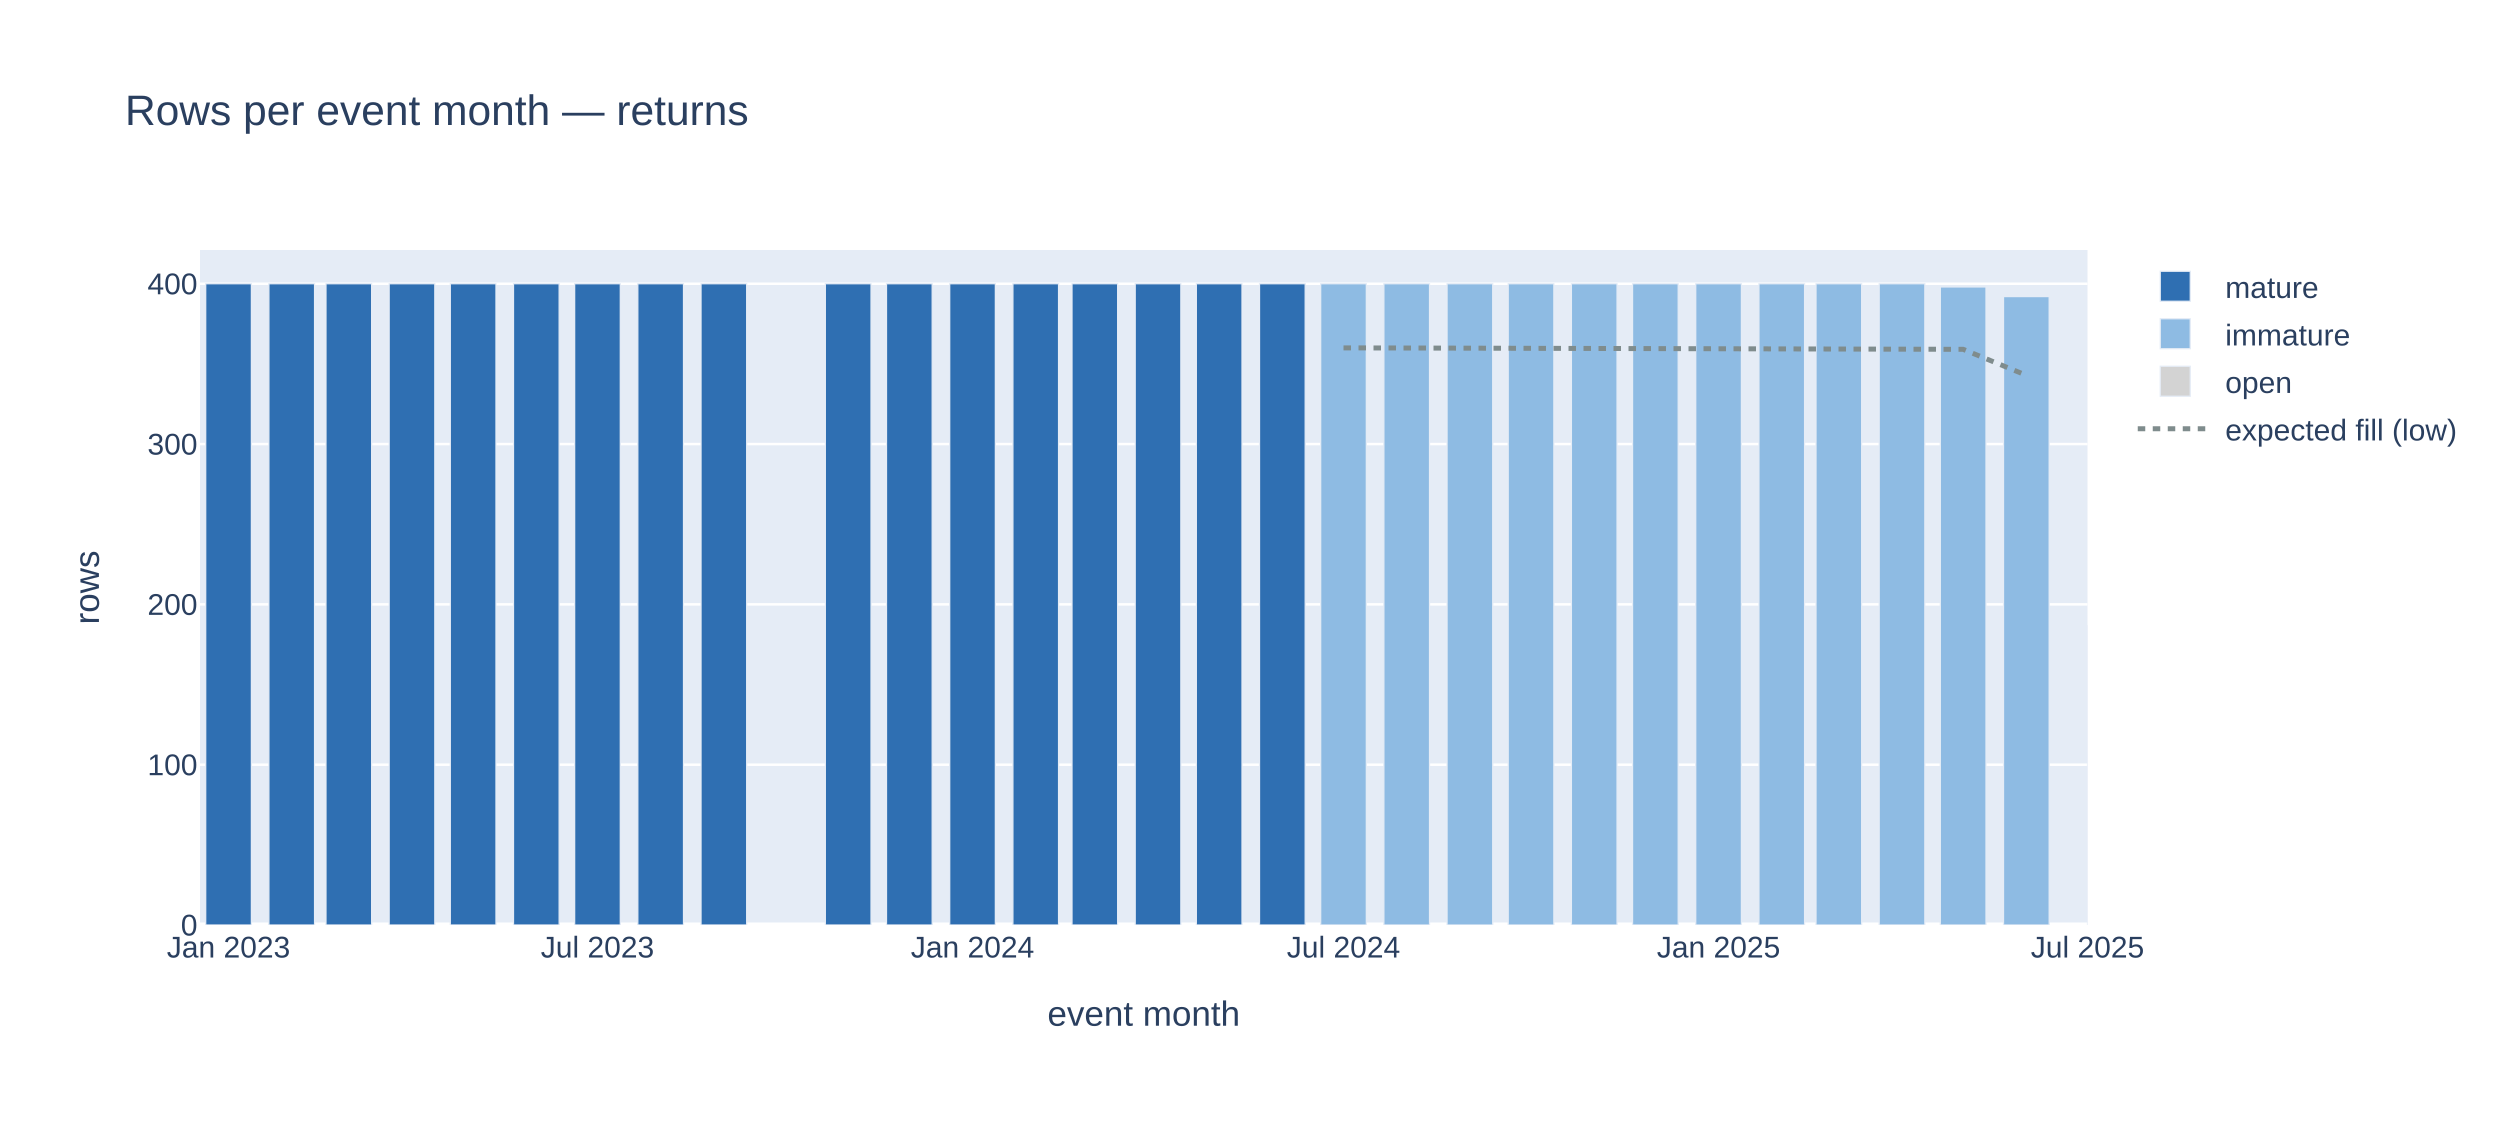
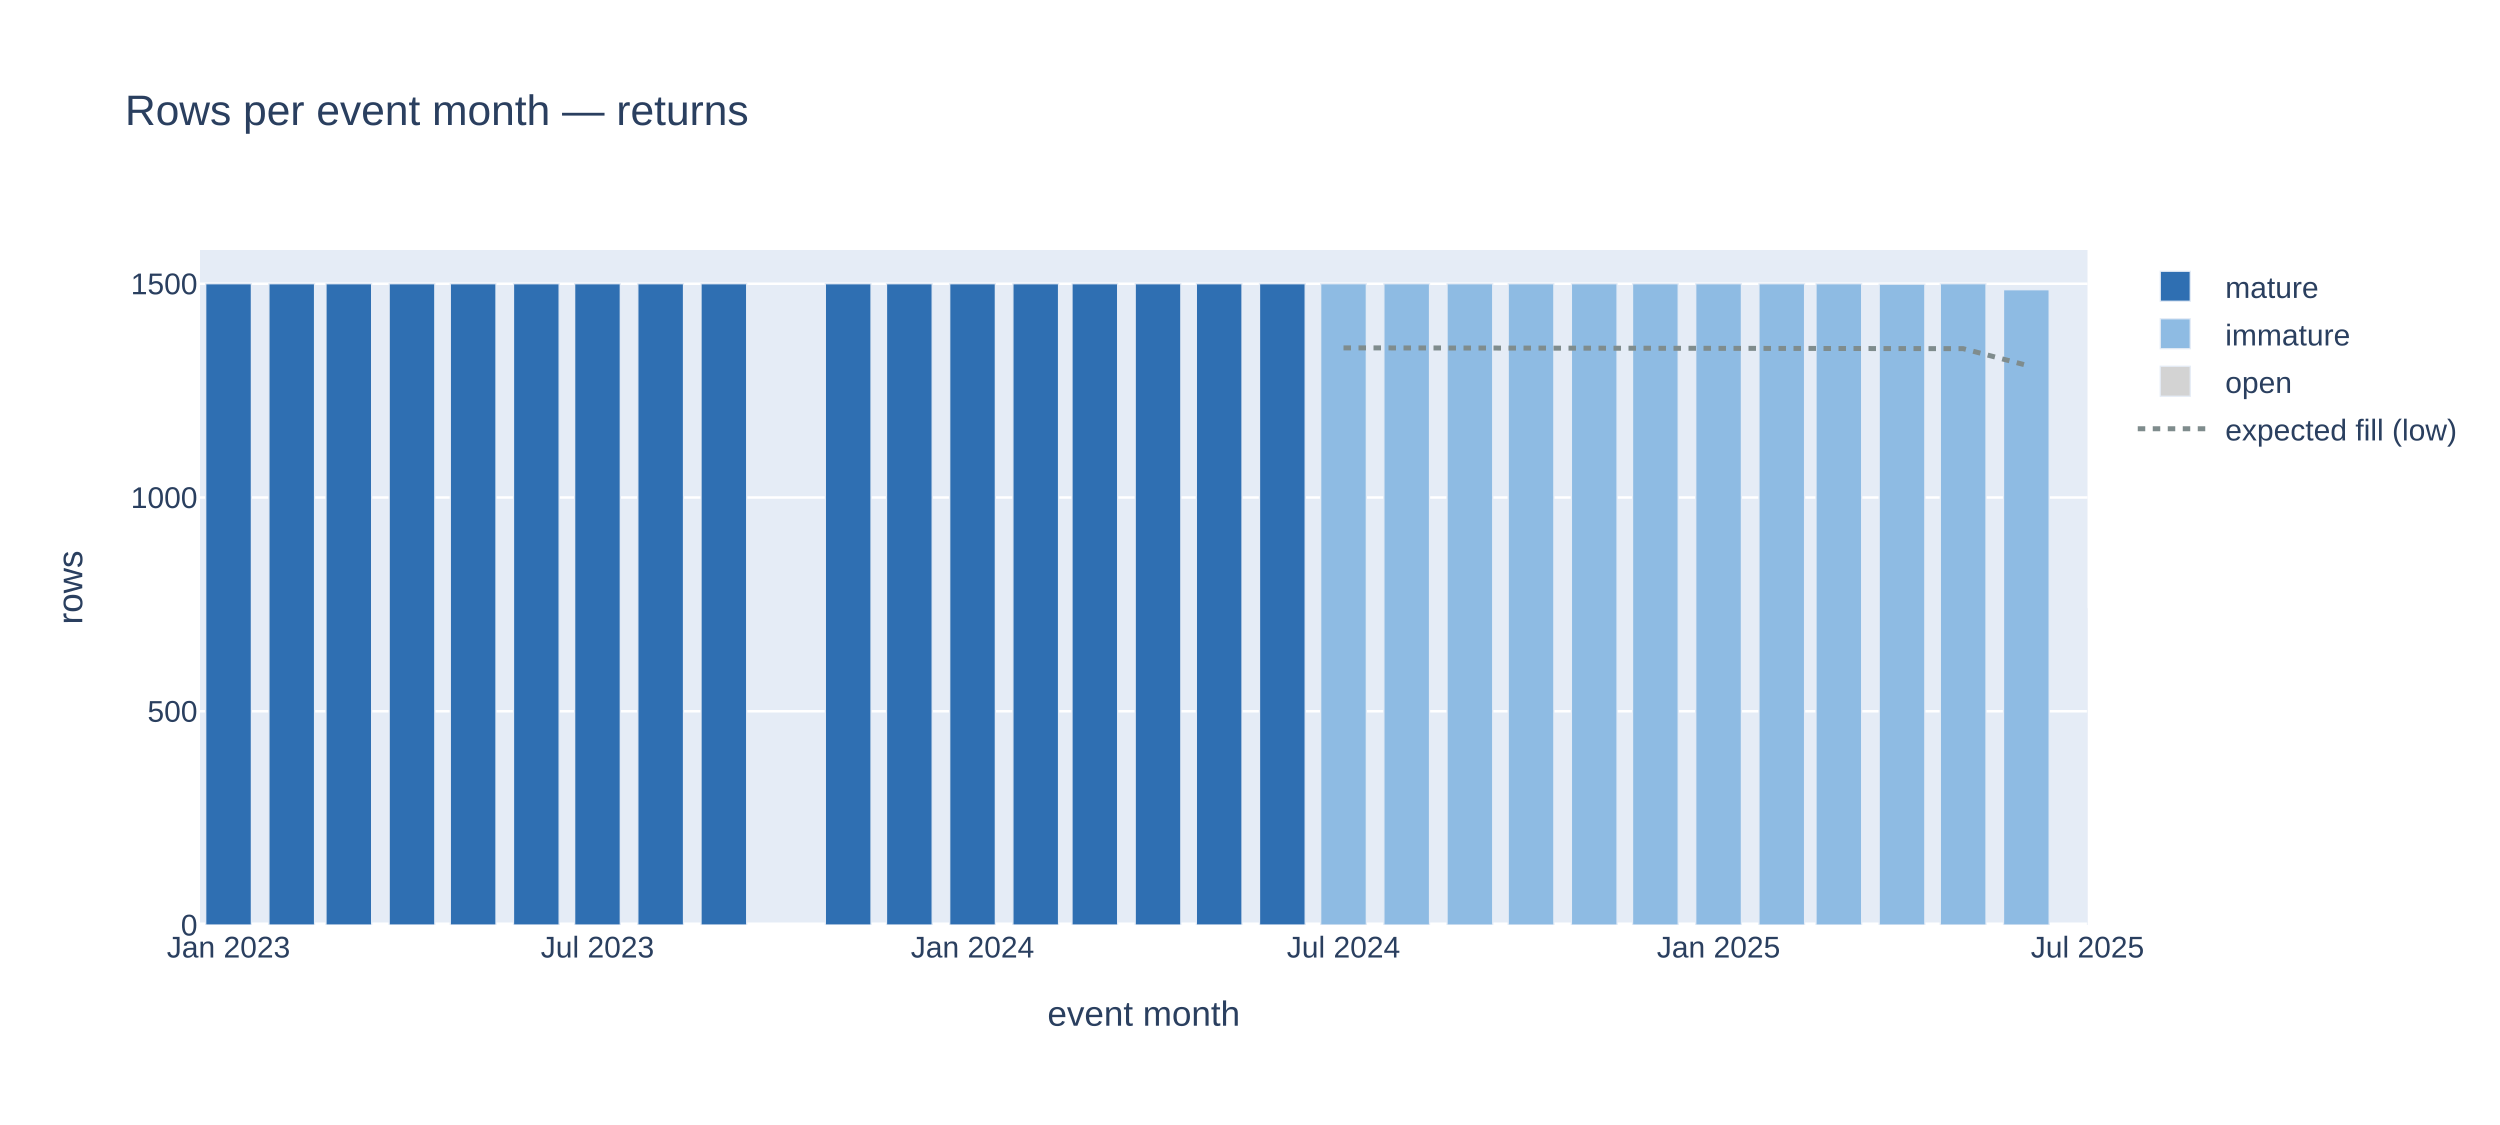
<svg xmlns="http://www.w3.org/2000/svg" class="main-svg" width="1000" height="450" style="" viewBox="0 0 1000 450">
  <rect x="0" y="0" width="1000" height="450" style="fill: rgb(255, 255, 255); fill-opacity: 1;" />
  <defs id="defs-000000">
    <g class="clips">
      <clipPath id="clip000000xyplot" class="plotclip">
        <rect width="755" height="270" />
      </clipPath>
      <clipPath class="axesclip" id="clip000000x">
        <rect x="80" y="0" width="755" height="450" />
      </clipPath>
      <clipPath class="axesclip" id="clip000000y">
        <rect x="0" y="100" width="1000" height="270" />
      </clipPath>
      <clipPath class="axesclip" id="clip000000xy">
        <rect x="80" y="100" width="755" height="270" />
      </clipPath>
    </g>
    <g class="gradients" />
    <g class="patterns" />
  </defs>
  <g class="bglayer">
    <rect class="bg" x="80" y="100" width="755" height="270" style="fill: rgb(229, 236, 246); fill-opacity: 1; stroke-width: 0;" />
  </g>
  <g class="layer-below">
    <g class="imagelayer" />
    <g class="shapelayer" />
  </g>
  <g class="cartesianlayer">
    <g class="subplot xy">
      <g class="layer-subplot">
        <g class="shapelayer" />
        <g class="imagelayer" />
      </g>
      <g class="minor-gridlayer">
        <g class="x" />
        <g class="y" />
      </g>
      <g class="gridlayer">
        <g class="x" />
        <g class="y">
-           <path class="ygrid crisp" transform="translate(0,305.88)" d="M80,0h755" style="stroke: rgb(255, 255, 255); stroke-opacity: 1; stroke-width: 1px;" />
-           <path class="ygrid crisp" transform="translate(0,241.75)" d="M80,0h755" style="stroke: rgb(255, 255, 255); stroke-opacity: 1; stroke-width: 1px;" />
-           <path class="ygrid crisp" transform="translate(0,177.63)" d="M80,0h755" style="stroke: rgb(255, 255, 255); stroke-opacity: 1; stroke-width: 1px;" />
+           <path class="ygrid crisp" transform="translate(0,284.5)" d="M80,0h755" style="stroke: rgb(255, 255, 255); stroke-opacity: 1; stroke-width: 1px;" />
+           <path class="ygrid crisp" transform="translate(0,199)" d="M80,0h755" style="stroke: rgb(255, 255, 255); stroke-opacity: 1; stroke-width: 1px;" />
          <path class="ygrid crisp" transform="translate(0,113.5)" d="M80,0h755" style="stroke: rgb(255, 255, 255); stroke-opacity: 1; stroke-width: 1px;" />
        </g>
      </g>
      <g class="zerolinelayer">
        <path class="yzl zl crisp" transform="translate(0,370)" d="M80,0h755" style="stroke: rgb(255, 255, 255); stroke-opacity: 1; stroke-width: 2px;" />
      </g>
      <g class="layer-between">
        <g class="shapelayer" />
        <g class="imagelayer" />
      </g>
      <path class="xlines-below" />
      <path class="ylines-below" />
      <g class="overlines-below" />
      <g class="xaxislayer-below" />
      <g class="yaxislayer-below" />
      <g class="overaxes-below" />
      <g class="overplot">
        <g class="xy" transform="translate(80,100)" clip-path="url(#clip000000xyplot)">
          <g class="barlayer mlayer">
            <g class="trace bars" style="opacity: 1;">
              <g class="points">
                <g class="point">
                  <path d="M2.28,270V13.5H20.55V270Z" style="vector-effect: none; opacity: 1; stroke-width: 0.5px; fill: rgb(47, 111, 178); fill-opacity: 1; stroke: rgb(229, 236, 246); stroke-opacity: 1;" />
                </g>
                <g class="point">
                  <path d="M27.56,270V13.5H45.82V270Z" style="vector-effect: none; opacity: 1; stroke-width: 0.5px; fill: rgb(47, 111, 178); fill-opacity: 1; stroke: rgb(229, 236, 246); stroke-opacity: 1;" />
                </g>
                <g class="point">
                  <path d="M50.39,270V13.5H68.65V270Z" style="vector-effect: none; opacity: 1; stroke-width: 0.5px; fill: rgb(47, 111, 178); fill-opacity: 1; stroke: rgb(229, 236, 246); stroke-opacity: 1;" />
                </g>
                <g class="point">
                  <path d="M75.66,270V13.5H93.93V270Z" style="vector-effect: none; opacity: 1; stroke-width: 0.5px; fill: rgb(47, 111, 178); fill-opacity: 1; stroke: rgb(229, 236, 246); stroke-opacity: 1;" />
                </g>
                <g class="point">
                  <path d="M100.12,270V13.5H118.39V270Z" style="vector-effect: none; opacity: 1; stroke-width: 0.5px; fill: rgb(47, 111, 178); fill-opacity: 1; stroke: rgb(229, 236, 246); stroke-opacity: 1;" />
                </g>
                <g class="point">
                  <path d="M125.4,270V13.5H143.66V270Z" style="vector-effect: none; opacity: 1; stroke-width: 0.5px; fill: rgb(47, 111, 178); fill-opacity: 1; stroke: rgb(229, 236, 246); stroke-opacity: 1;" />
                </g>
                <g class="point">
                  <path d="M149.86,270V13.5H168.12V270Z" style="vector-effect: none; opacity: 1; stroke-width: 0.5px; fill: rgb(47, 111, 178); fill-opacity: 1; stroke: rgb(229, 236, 246); stroke-opacity: 1;" />
                </g>
                <g class="point">
                  <path d="M175.13,270V13.5H193.4V270Z" style="vector-effect: none; opacity: 1; stroke-width: 0.5px; fill: rgb(47, 111, 178); fill-opacity: 1; stroke: rgb(229, 236, 246); stroke-opacity: 1;" />
                </g>
                <g class="point">
                  <path d="M200.41,270V13.5H218.67V270Z" style="vector-effect: none; opacity: 1; stroke-width: 0.5px; fill: rgb(47, 111, 178); fill-opacity: 1; stroke: rgb(229, 236, 246); stroke-opacity: 1;" />
                </g>
                <g class="point">
                  <path d="M250.14,270V13.5H268.41V270Z" style="vector-effect: none; opacity: 1; stroke-width: 0.5px; fill: rgb(47, 111, 178); fill-opacity: 1; stroke: rgb(229, 236, 246); stroke-opacity: 1;" />
                </g>
                <g class="point">
                  <path d="M274.6,270V13.5H292.87V270Z" style="vector-effect: none; opacity: 1; stroke-width: 0.5px; fill: rgb(47, 111, 178); fill-opacity: 1; stroke: rgb(229, 236, 246); stroke-opacity: 1;" />
                </g>
                <g class="point">
                  <path d="M299.88,270V13.5H318.14V270Z" style="vector-effect: none; opacity: 1; stroke-width: 0.5px; fill: rgb(47, 111, 178); fill-opacity: 1; stroke: rgb(229, 236, 246); stroke-opacity: 1;" />
                </g>
                <g class="point">
                  <path d="M325.16,270V13.5H343.42V270Z" style="vector-effect: none; opacity: 1; stroke-width: 0.5px; fill: rgb(47, 111, 178); fill-opacity: 1; stroke: rgb(229, 236, 246); stroke-opacity: 1;" />
                </g>
                <g class="point">
                  <path d="M348.8,270V13.5H367.06V270Z" style="vector-effect: none; opacity: 1; stroke-width: 0.5px; fill: rgb(47, 111, 178); fill-opacity: 1; stroke: rgb(229, 236, 246); stroke-opacity: 1;" />
                </g>
                <g class="point">
                  <path d="M374.08,270V13.5H392.34V270Z" style="vector-effect: none; opacity: 1; stroke-width: 0.5px; fill: rgb(47, 111, 178); fill-opacity: 1; stroke: rgb(229, 236, 246); stroke-opacity: 1;" />
                </g>
                <g class="point">
                  <path d="M398.54,270V13.5H416.8V270Z" style="vector-effect: none; opacity: 1; stroke-width: 0.5px; fill: rgb(47, 111, 178); fill-opacity: 1; stroke: rgb(229, 236, 246); stroke-opacity: 1;" />
                </g>
                <g class="point">
                  <path d="M423.81,270V13.5H442.07V270Z" style="vector-effect: none; opacity: 1; stroke-width: 0.5px; fill: rgb(47, 111, 178); fill-opacity: 1; stroke: rgb(229, 236, 246); stroke-opacity: 1;" />
                </g>
              </g>
            </g>
            <g class="trace bars" style="opacity: 1;">
              <g class="points">
                <g class="point">
                  <path d="M448.27,270V13.5H466.53V270Z" style="vector-effect: none; opacity: 1; stroke-width: 0.5px; fill: rgb(142, 187, 227); fill-opacity: 1; stroke: rgb(229, 236, 246); stroke-opacity: 1;" />
                </g>
                <g class="point">
                  <path d="M473.55,270V13.5H491.81V270Z" style="vector-effect: none; opacity: 1; stroke-width: 0.5px; fill: rgb(142, 187, 227); fill-opacity: 1; stroke: rgb(229, 236, 246); stroke-opacity: 1;" />
                </g>
                <g class="point">
                  <path d="M498.82,270V13.5H517.09V270Z" style="vector-effect: none; opacity: 1; stroke-width: 0.5px; fill: rgb(142, 187, 227); fill-opacity: 1; stroke: rgb(229, 236, 246); stroke-opacity: 1;" />
                </g>
                <g class="point">
                  <path d="M523.28,270V13.5H541.55V270Z" style="vector-effect: none; opacity: 1; stroke-width: 0.5px; fill: rgb(142, 187, 227); fill-opacity: 1; stroke: rgb(229, 236, 246); stroke-opacity: 1;" />
                </g>
                <g class="point">
                  <path d="M548.56,270V13.5H566.82V270Z" style="vector-effect: none; opacity: 1; stroke-width: 0.5px; fill: rgb(142, 187, 227); fill-opacity: 1; stroke: rgb(229, 236, 246); stroke-opacity: 1;" />
                </g>
                <g class="point">
                  <path d="M573.02,270V13.5H591.28V270Z" style="vector-effect: none; opacity: 1; stroke-width: 0.5px; fill: rgb(142, 187, 227); fill-opacity: 1; stroke: rgb(229, 236, 246); stroke-opacity: 1;" />
                </g>
                <g class="point">
                  <path d="M598.29,270V13.5H616.56V270Z" style="vector-effect: none; opacity: 1; stroke-width: 0.5px; fill: rgb(142, 187, 227); fill-opacity: 1; stroke: rgb(229, 236, 246); stroke-opacity: 1;" />
                </g>
                <g class="point">
                  <path d="M623.57,270V13.5H641.83V270Z" style="vector-effect: none; opacity: 1; stroke-width: 0.5px; fill: rgb(142, 187, 227); fill-opacity: 1; stroke: rgb(229, 236, 246); stroke-opacity: 1;" />
                </g>
                <g class="point">
                  <path d="M646.4,270V13.5H664.66V270Z" style="vector-effect: none; opacity: 1; stroke-width: 0.5px; fill: rgb(142, 187, 227); fill-opacity: 1; stroke: rgb(229, 236, 246); stroke-opacity: 1;" />
                </g>
                <g class="point">
-                   <path d="M671.67,270V13.5H689.94V270Z" style="vector-effect: none; opacity: 1; stroke-width: 0.5px; fill: rgb(142, 187, 227); fill-opacity: 1; stroke: rgb(229, 236, 246); stroke-opacity: 1;" />
-                 </g>
-                 <g class="point">
-                   <path d="M696.13,270V14.78H714.4V270Z" style="vector-effect: none; opacity: 1; stroke-width: 0.5px; fill: rgb(142, 187, 227); fill-opacity: 1; stroke: rgb(229, 236, 246); stroke-opacity: 1;" />
-                 </g>
-                 <g class="point">
-                   <path d="M721.41,270V18.63H739.67V270Z" style="vector-effect: none; opacity: 1; stroke-width: 0.5px; fill: rgb(142, 187, 227); fill-opacity: 1; stroke: rgb(229, 236, 246); stroke-opacity: 1;" />
+                   <path d="M671.67,270V13.67H689.94V270Z" style="vector-effect: none; opacity: 1; stroke-width: 0.5px; fill: rgb(142, 187, 227); fill-opacity: 1; stroke: rgb(229, 236, 246); stroke-opacity: 1;" />
+                 </g>
+                 <g class="point">
+                   <path d="M696.13,270V13.5H714.4V270Z" style="vector-effect: none; opacity: 1; stroke-width: 0.5px; fill: rgb(142, 187, 227); fill-opacity: 1; stroke: rgb(229, 236, 246); stroke-opacity: 1;" />
+                 </g>
+                 <g class="point">
+                   <path d="M721.41,270V15.89H739.67V270Z" style="vector-effect: none; opacity: 1; stroke-width: 0.5px; fill: rgb(142, 187, 227); fill-opacity: 1; stroke: rgb(229, 236, 246); stroke-opacity: 1;" />
                </g>
              </g>
            </g>
            <g class="trace bars" style="opacity: 1;">
              <g class="points">
                <g class="point">
-                   <path d="M755,270V150.09H755V270Z" style="vector-effect: none; opacity: 1; stroke-width: 0.5px; fill: rgb(211, 211, 211); fill-opacity: 1; stroke: rgb(229, 236, 246); stroke-opacity: 1;" />
+                   <path d="M755,270V143.29H755V270Z" style="vector-effect: none; opacity: 1; stroke-width: 0.5px; fill: rgb(211, 211, 211); fill-opacity: 1; stroke: rgb(229, 236, 246); stroke-opacity: 1;" />
                </g>
              </g>
            </g>
          </g>
          <g class="scatterlayer mlayer">
            <g class="trace scatter trace000001" style="stroke-miterlimit: 2; opacity: 1;">
              <g class="fills" />
              <g class="errorbars" />
              <g class="lines">
-                 <path class="js-line" d="M457.4,39.15L705.26,39.73L730.54,50.12" style="vector-effect: none; fill: none; stroke: rgb(127, 140, 141); stroke-opacity: 1; stroke-dasharray: 3px, 3px; stroke-width: 2px; opacity: 1;" />
+                 <path class="js-line" d="M457.4,39.15L705.26,39.46L730.54,46.08" style="vector-effect: none; fill: none; stroke: rgb(127, 140, 141); stroke-opacity: 1; stroke-dasharray: 3px, 3px; stroke-width: 2px; opacity: 1;" />
              </g>
              <g class="points" />
              <g class="text" />
            </g>
          </g>
        </g>
      </g>
      <g class="zerolinelayer-above" />
      <path class="xlines-above crisp" d="M0,0" style="fill: none;" />
      <path class="ylines-above crisp" d="M0,0" style="fill: none;" />
      <g class="overlines-above" />
      <g class="xaxislayer-above">
        <g class="xtick">
          <text text-anchor="middle" x="0" y="383" transform="translate(91.41,0)" style="font-family: 'Liberation Sans', Arial, sans-serif; font-size: 12px; fill: rgb(42, 63, 95); fill-opacity: 1; white-space: pre;">Jan 2023</text>
        </g>
        <g class="xtick">
          <text text-anchor="middle" x="0" y="383" style="font-family: 'Liberation Sans', Arial, sans-serif; font-size: 12px; fill: rgb(42, 63, 95); fill-opacity: 1; white-space: pre;" transform="translate(238.99,0)">Jul 2023</text>
        </g>
        <g class="xtick">
          <text text-anchor="middle" x="0" y="383" style="font-family: 'Liberation Sans', Arial, sans-serif; font-size: 12px; fill: rgb(42, 63, 95); fill-opacity: 1; white-space: pre;" transform="translate(389.01,0)">Jan 2024</text>
        </g>
        <g class="xtick">
          <text text-anchor="middle" x="0" y="383" style="font-family: 'Liberation Sans', Arial, sans-serif; font-size: 12px; fill: rgb(42, 63, 95); fill-opacity: 1; white-space: pre;" transform="translate(537.4,0)">Jul 2024</text>
        </g>
        <g class="xtick">
          <text text-anchor="middle" x="0" y="383" style="font-family: 'Liberation Sans', Arial, sans-serif; font-size: 12px; fill: rgb(42, 63, 95); fill-opacity: 1; white-space: pre;" transform="translate(687.42,0)">Jan 2025</text>
        </g>
        <g class="xtick">
          <text text-anchor="middle" x="0" y="383" style="font-family: 'Liberation Sans', Arial, sans-serif; font-size: 12px; fill: rgb(42, 63, 95); fill-opacity: 1; white-space: pre;" transform="translate(835,0)">Jul 2025</text>
        </g>
      </g>
      <g class="yaxislayer-above">
        <g class="ytick">
          <text text-anchor="end" x="79" y="4.2" transform="translate(0,370)" style="font-family: 'Liberation Sans', Arial, sans-serif; font-size: 12px; fill: rgb(42, 63, 95); fill-opacity: 1; white-space: pre;">0</text>
        </g>
        <g class="ytick">
-           <text text-anchor="end" x="79" y="4.2" style="font-family: 'Liberation Sans', Arial, sans-serif; font-size: 12px; fill: rgb(42, 63, 95); fill-opacity: 1; white-space: pre;" transform="translate(0,305.88)">100</text>
+           <text text-anchor="end" x="79" y="4.2" style="font-family: 'Liberation Sans', Arial, sans-serif; font-size: 12px; fill: rgb(42, 63, 95); fill-opacity: 1; white-space: pre;" transform="translate(0,284.5)">500</text>
        </g>
        <g class="ytick">
-           <text text-anchor="end" x="79" y="4.2" style="font-family: 'Liberation Sans', Arial, sans-serif; font-size: 12px; fill: rgb(42, 63, 95); fill-opacity: 1; white-space: pre;" transform="translate(0,241.75)">200</text>
+           <text text-anchor="end" x="79" y="4.2" style="font-family: 'Liberation Sans', Arial, sans-serif; font-size: 12px; fill: rgb(42, 63, 95); fill-opacity: 1; white-space: pre;" transform="translate(0,199)">1000</text>
        </g>
        <g class="ytick">
-           <text text-anchor="end" x="79" y="4.2" style="font-family: 'Liberation Sans', Arial, sans-serif; font-size: 12px; fill: rgb(42, 63, 95); fill-opacity: 1; white-space: pre;" transform="translate(0,177.63)">300</text>
-         </g>
-         <g class="ytick">
-           <text text-anchor="end" x="79" y="4.2" style="font-family: 'Liberation Sans', Arial, sans-serif; font-size: 12px; fill: rgb(42, 63, 95); fill-opacity: 1; white-space: pre;" transform="translate(0,113.5)">400</text>
+           <text text-anchor="end" x="79" y="4.2" style="font-family: 'Liberation Sans', Arial, sans-serif; font-size: 12px; fill: rgb(42, 63, 95); fill-opacity: 1; white-space: pre;" transform="translate(0,113.5)">1500</text>
        </g>
      </g>
      <g class="overaxes-above" />
    </g>
  </g>
  <g class="polarlayer" />
  <g class="smithlayer" />
  <g class="ternarylayer" />
  <g class="geolayer" />
  <g class="funnelarealayer" />
  <g class="pielayer" />
  <g class="iciclelayer" />
  <g class="treemaplayer" />
  <g class="sunburstlayer" />
  <g class="glimages" />
  <defs id="topdefs-000000">
    <g class="clips" />
    <clipPath id="legend000000">
      <rect width="138" height="86" x="0" y="0" />
    </clipPath>
  </defs>
  <g class="layer-above">
    <g class="imagelayer" />
    <g class="shapelayer" />
  </g>
  <g class="infolayer">
    <g class="legend" pointer-events="all" transform="translate(850.1,100)">
      <rect class="bg" shape-rendering="crispEdges" style="stroke: rgb(68, 68, 68); stroke-opacity: 1; fill: rgb(255, 255, 255); fill-opacity: 1; stroke-width: 0px;" width="138" height="86" x="0" y="0" />
      <g class="scrollbox" transform="" clip-path="url(#legend000000)">
        <g class="groups">
          <g class="traces" transform="translate(0,14.5)" style="opacity: 1;">
            <text class="legendtext" text-anchor="start" x="40" y="4.68" style="font-family: 'Liberation Sans', Arial, sans-serif; font-size: 12px; fill: rgb(42, 63, 95); fill-opacity: 1; white-space: pre;">mature</text>
            <g class="layers" style="opacity: 1;">
              <g class="legendfill" />
              <g class="legendlines" />
              <g class="legendsymbols">
                <g class="legendpoints">
                  <path class="legendundefined" d="M6,6H-6V-6H6Z" transform="translate(20,0)" style="stroke-width: 0.5px; fill: rgb(47, 111, 178); fill-opacity: 1; stroke: rgb(229, 236, 246); stroke-opacity: 1;" />
                </g>
              </g>
            </g>
            <rect class="legendtoggle" x="0" y="-9.5" width="132.705" height="19" style="fill: rgb(0, 0, 0); fill-opacity: 0;" />
          </g>
          <g class="traces" transform="translate(0,33.5)" style="opacity: 1;">
            <text class="legendtext" text-anchor="start" x="40" y="4.68" style="font-family: 'Liberation Sans', Arial, sans-serif; font-size: 12px; fill: rgb(42, 63, 95); fill-opacity: 1; white-space: pre;">immature</text>
            <g class="layers" style="opacity: 1;">
              <g class="legendfill" />
              <g class="legendlines" />
              <g class="legendsymbols">
                <g class="legendpoints">
                  <path class="legendundefined" d="M6,6H-6V-6H6Z" transform="translate(20,0)" style="stroke-width: 0.5px; fill: rgb(142, 187, 227); fill-opacity: 1; stroke: rgb(229, 236, 246); stroke-opacity: 1;" />
                </g>
              </g>
            </g>
            <rect class="legendtoggle" x="0" y="-9.5" width="132.705" height="19" style="fill: rgb(0, 0, 0); fill-opacity: 0;" />
          </g>
          <g class="traces" transform="translate(0,52.5)" style="opacity: 1;">
            <text class="legendtext" text-anchor="start" x="40" y="4.68" style="font-family: 'Liberation Sans', Arial, sans-serif; font-size: 12px; fill: rgb(42, 63, 95); fill-opacity: 1; white-space: pre;">open</text>
            <g class="layers" style="opacity: 1;">
              <g class="legendfill" />
              <g class="legendlines" />
              <g class="legendsymbols">
                <g class="legendpoints">
                  <path class="legendundefined" d="M6,6H-6V-6H6Z" transform="translate(20,0)" style="stroke-width: 0.5px; fill: rgb(211, 211, 211); fill-opacity: 1; stroke: rgb(229, 236, 246); stroke-opacity: 1;" />
                </g>
              </g>
            </g>
            <rect class="legendtoggle" x="0" y="-9.5" width="132.705" height="19" style="fill: rgb(0, 0, 0); fill-opacity: 0;" />
          </g>
          <g class="traces" transform="translate(0,71.5)" style="opacity: 1;">
            <text class="legendtext" text-anchor="start" x="40" y="4.68" style="font-family: 'Liberation Sans', Arial, sans-serif; font-size: 12px; fill: rgb(42, 63, 95); fill-opacity: 1; white-space: pre;">expected fill (low)</text>
            <g class="layers" style="opacity: 1;">
              <g class="legendfill" />
              <g class="legendlines">
                <path class="js-line" d="M5,0h30" style="fill: none; stroke: rgb(127, 140, 141); stroke-opacity: 1; stroke-dasharray: 3px, 3px; stroke-width: 2px;" />
              </g>
              <g class="legendsymbols">
                <g class="legendpoints" />
              </g>
            </g>
            <rect class="legendtoggle" x="0" y="-9.5" width="132.705" height="19" style="fill: rgb(0, 0, 0); fill-opacity: 0;" />
          </g>
        </g>
      </g>
      <rect class="scrollbar" rx="20" ry="3" width="0" height="0" style="fill: rgb(128, 139, 164); fill-opacity: 1;" x="0" y="0" />
    </g>
    <g class="g-gtitle">
      <text class="gtitle" x="50" y="50" text-anchor="start" dy="0em" style="opacity: 1; font-family: 'Liberation Sans', Arial, sans-serif; font-size: 17px; fill: rgb(42, 63, 95); fill-opacity: 1; white-space: pre;">Rows per event month — returns</text>
    </g>
    <g class="g-xtitle">
      <text class="xtitle" x="457.5" y="410.3" text-anchor="middle" style="opacity: 1; font-family: 'Liberation Sans', Arial, sans-serif; font-size: 14px; fill: rgb(42, 63, 95); fill-opacity: 1; white-space: pre;">event month</text>
    </g>
    <g class="g-ytitle">
-       <text class="ytitle" transform="rotate(-90,39.56875,235)" x="39.569" y="235" text-anchor="middle" style="opacity: 1; font-family: 'Liberation Sans', Arial, sans-serif; font-size: 14px; fill: rgb(42, 63, 95); fill-opacity: 1; white-space: pre;">rows</text>
+       <text class="ytitle" transform="rotate(-90,32.89688,235)" x="32.897" y="235" text-anchor="middle" style="opacity: 1; font-family: 'Liberation Sans', Arial, sans-serif; font-size: 14px; fill: rgb(42, 63, 95); fill-opacity: 1; white-space: pre;">rows</text>
    </g>
  </g>
</svg>
